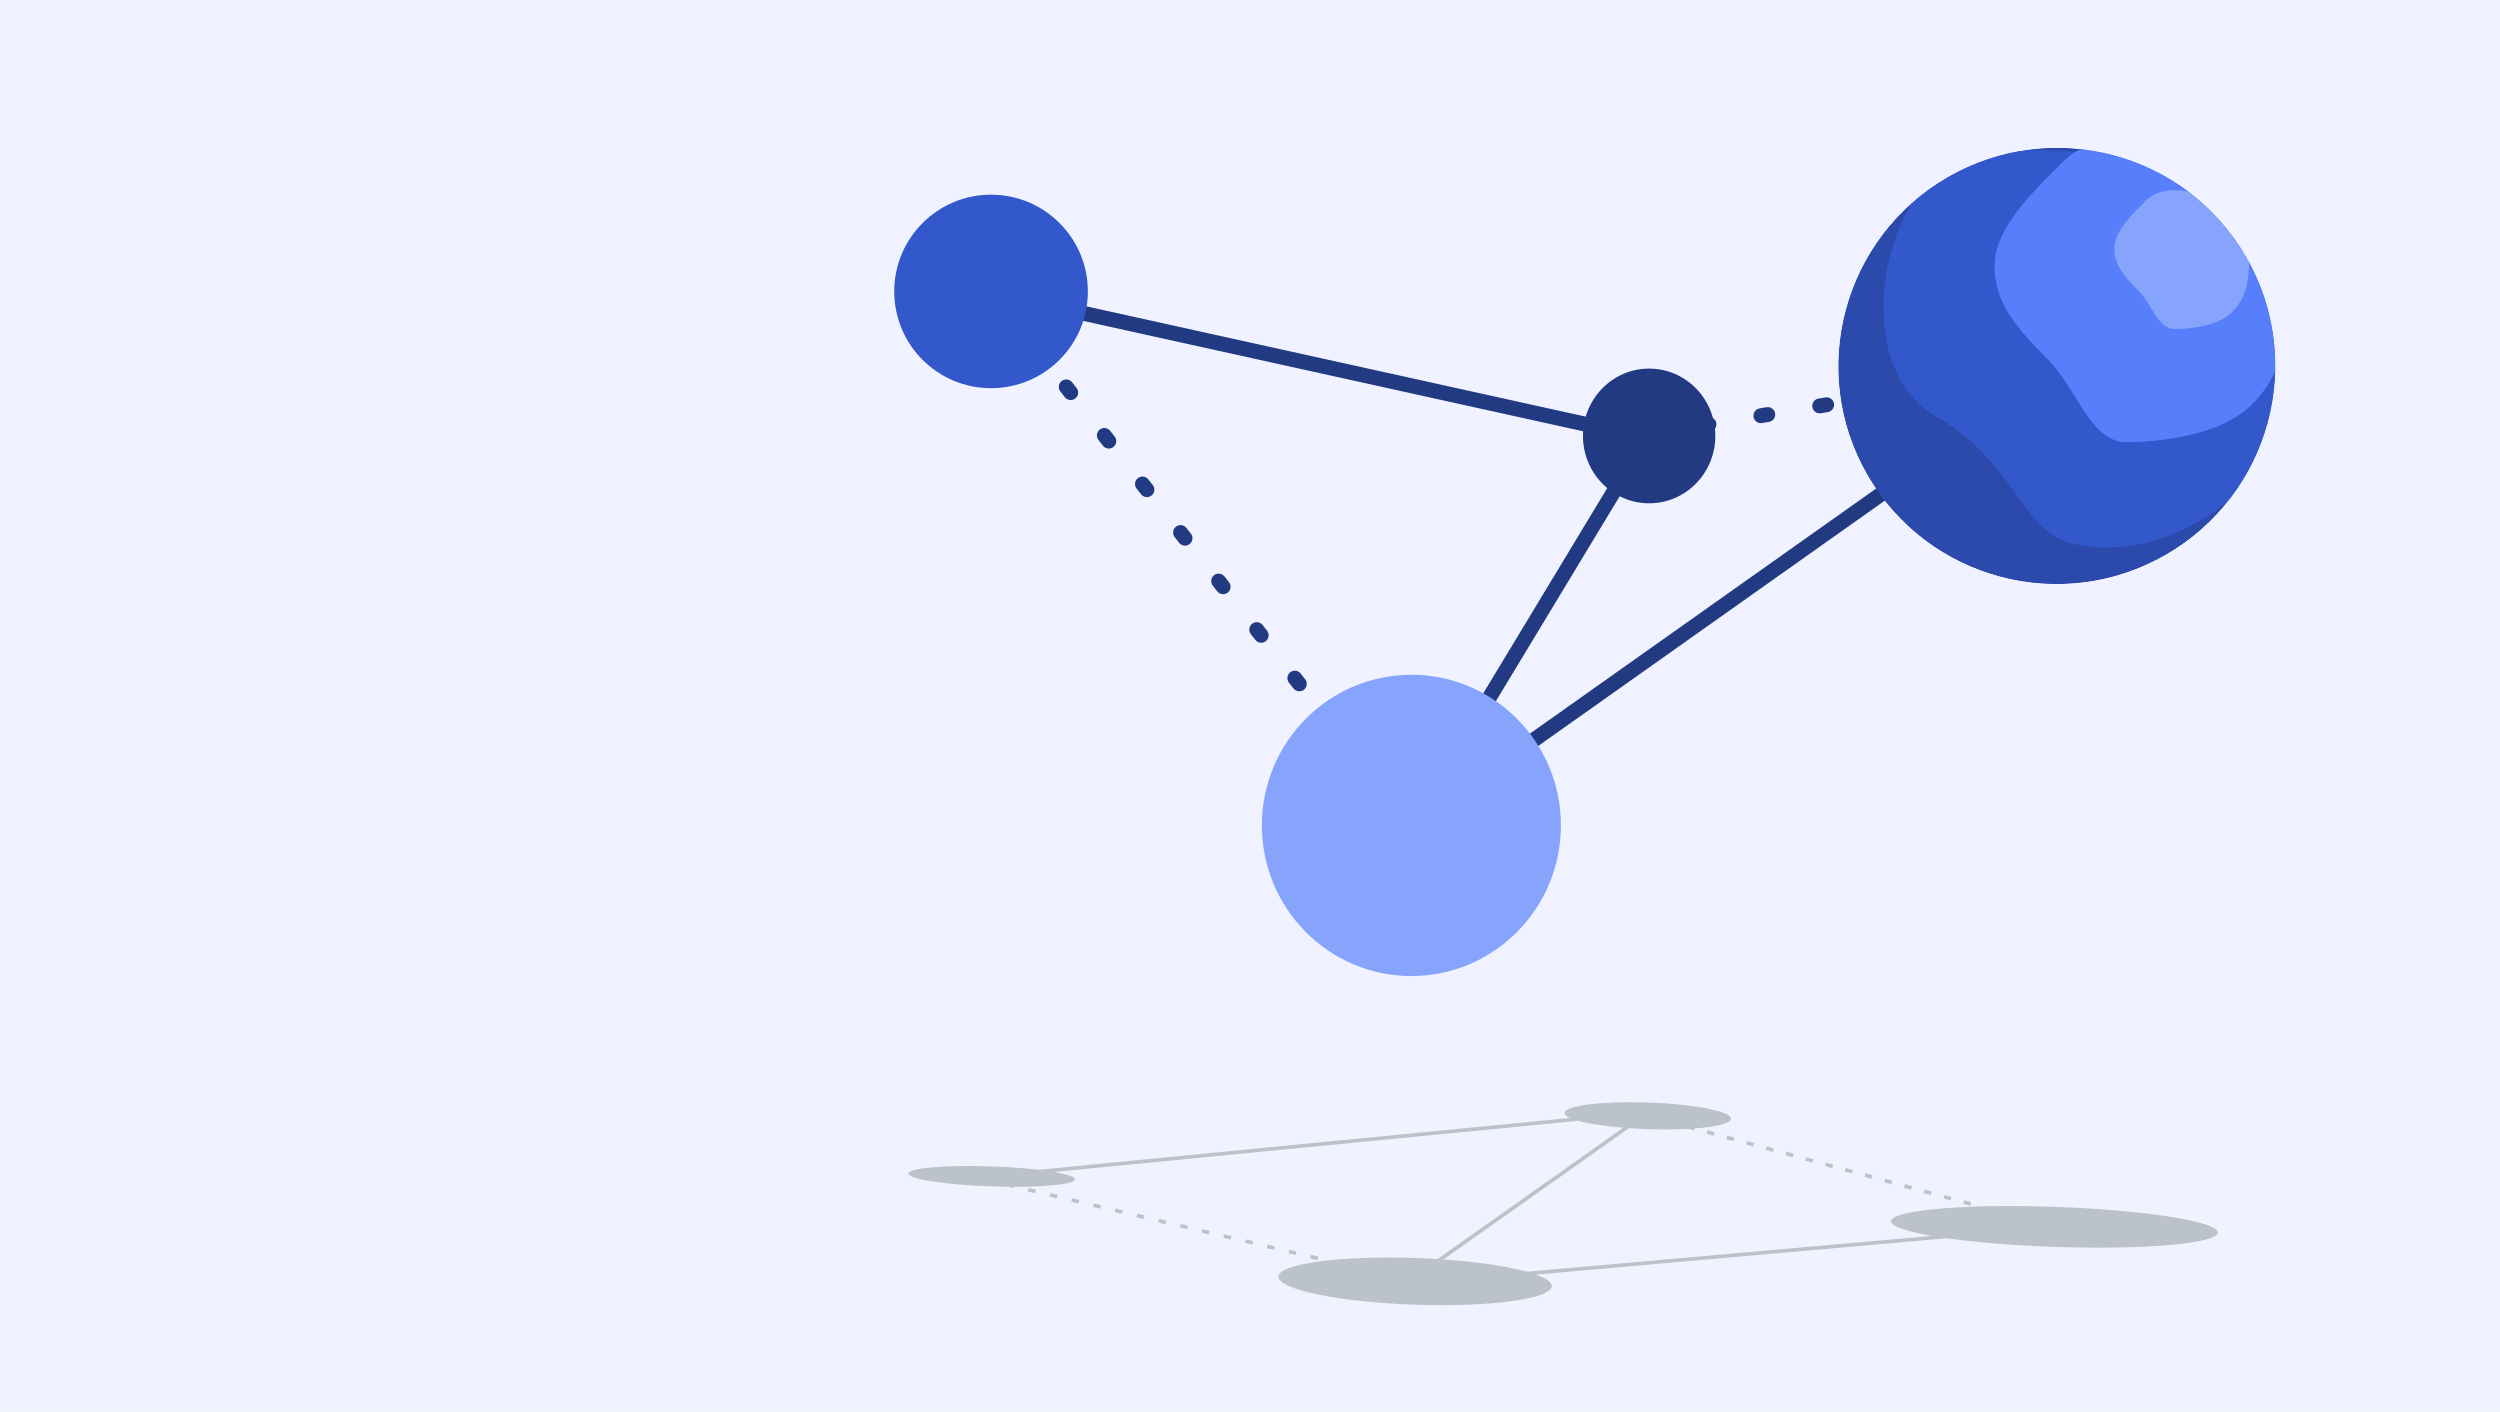
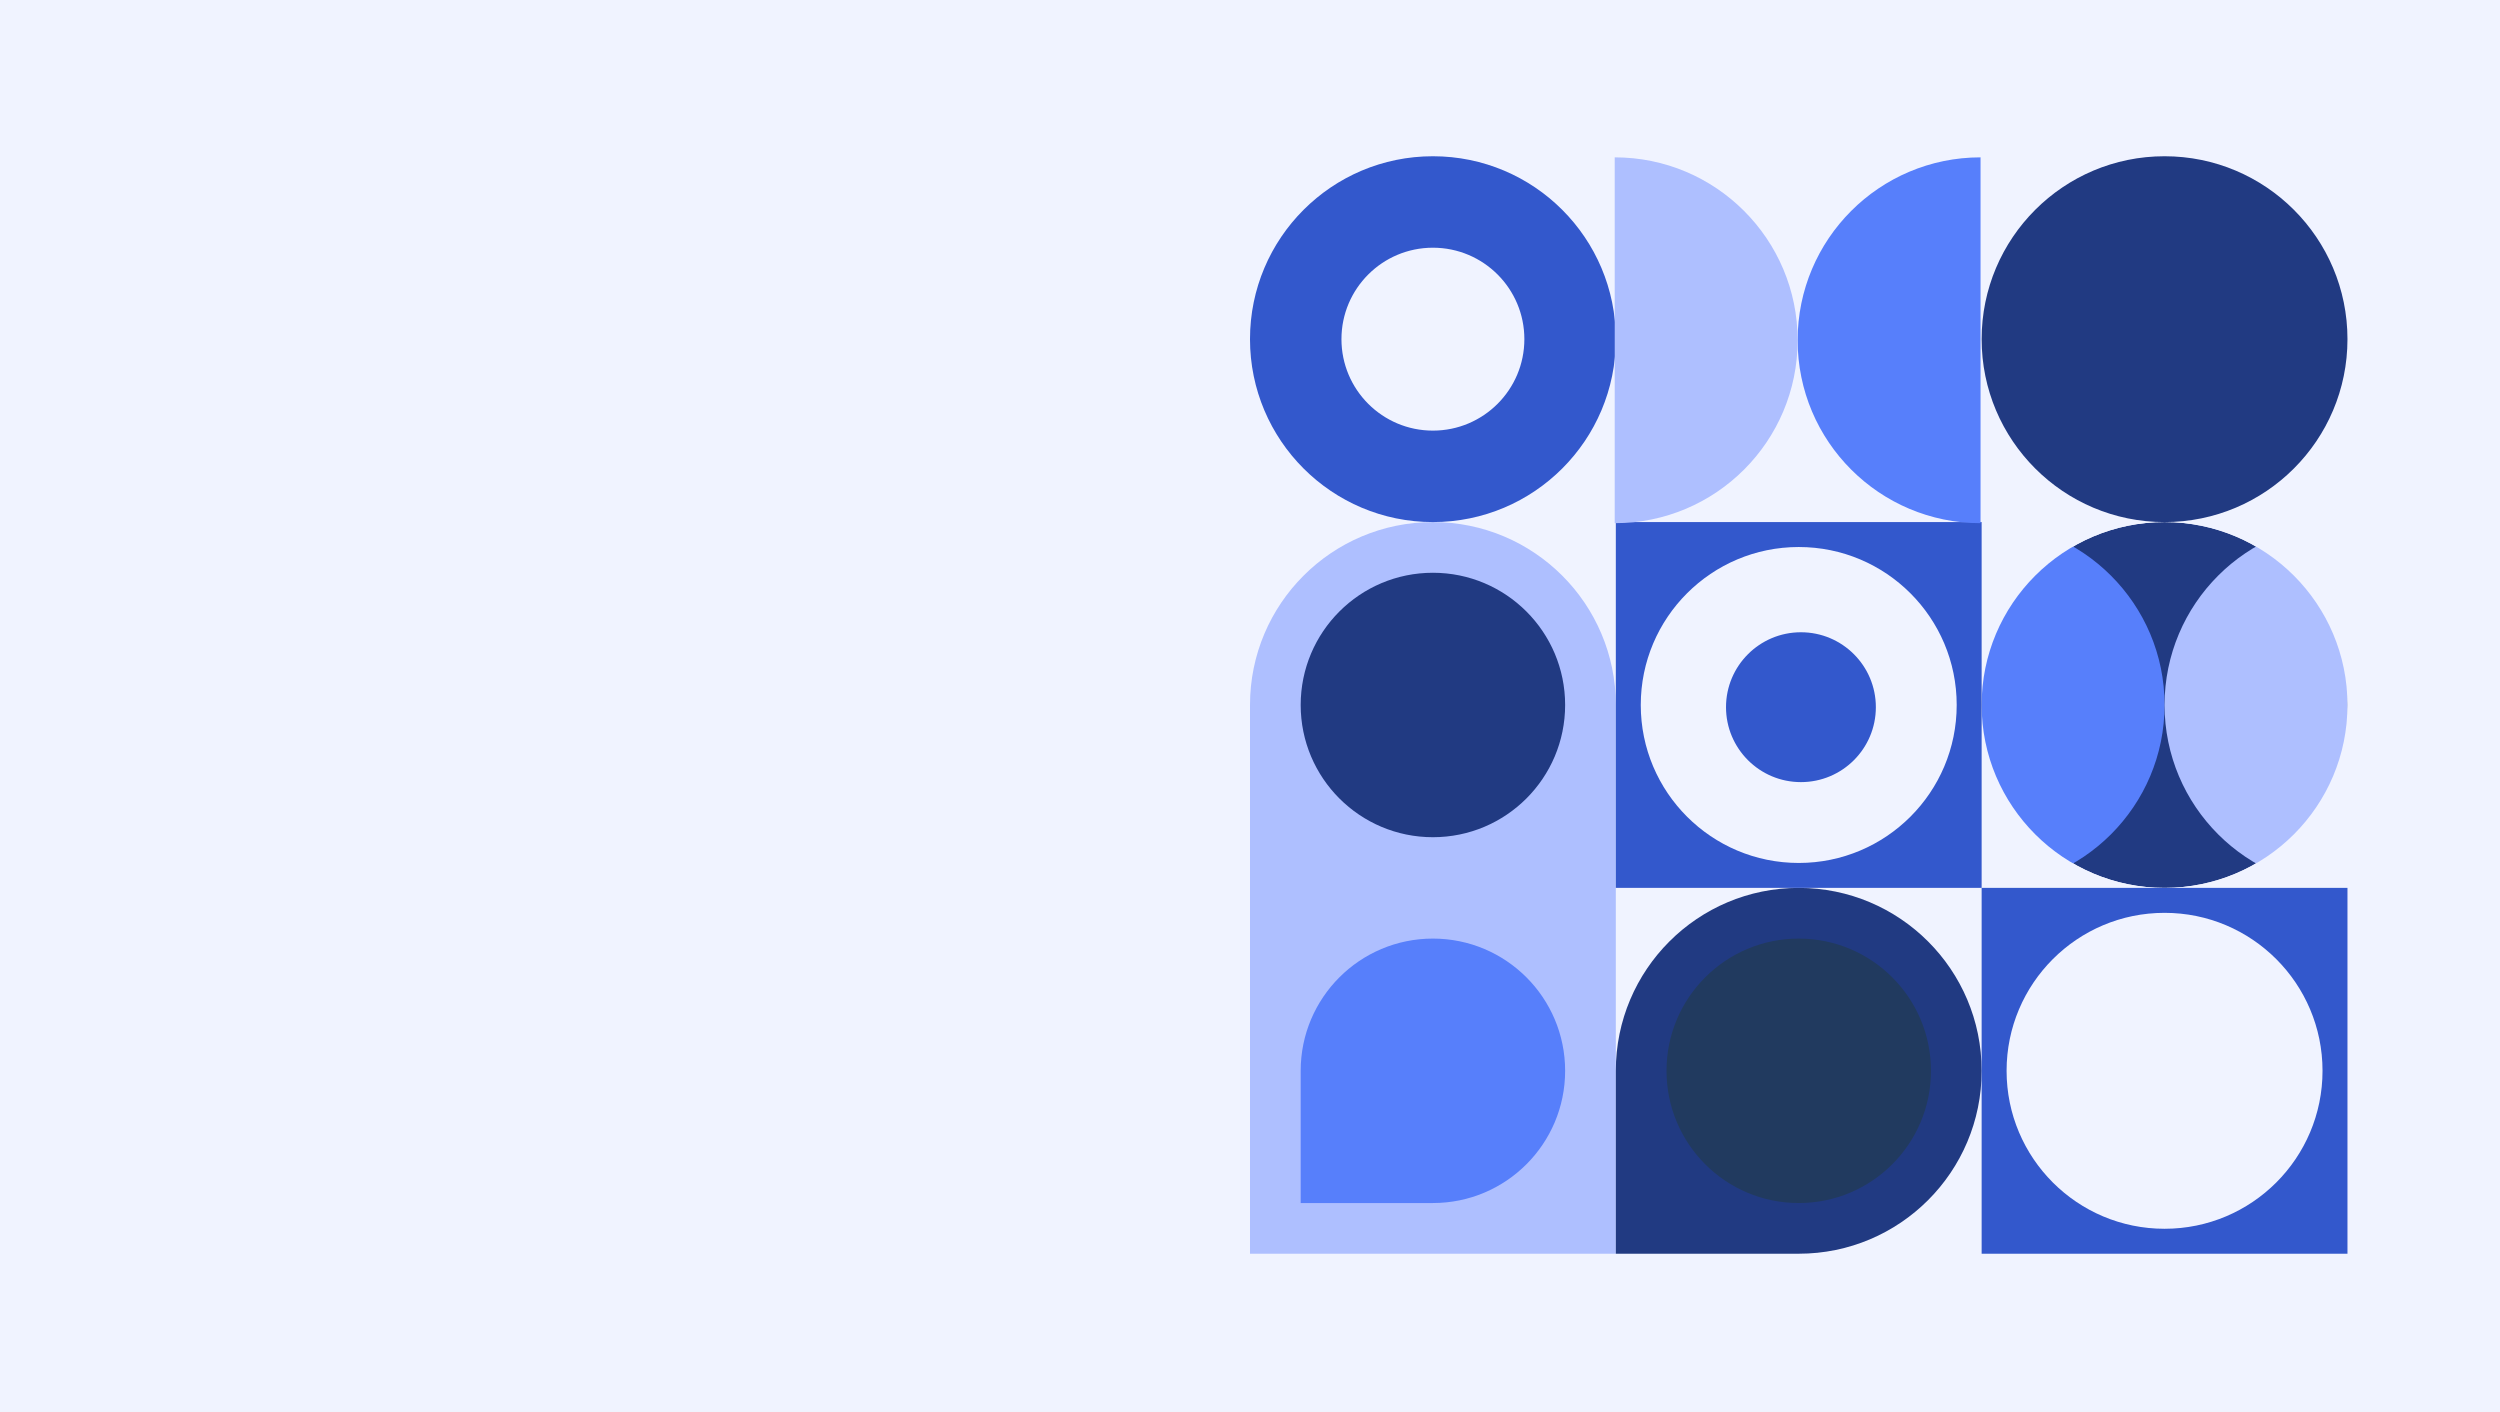
<svg xmlns="http://www.w3.org/2000/svg" width="1344" height="759" viewBox="0 0 1344 759" fill="none">
  <rect width="1344" height="759" fill="#F0F3FF" />
-   <path fill-rule="evenodd" clip-rule="evenodd" d="M531.458 161.281L531.502 161.337C532.717 162.885 534.847 163.294 536.526 162.4L878.797 237.984L757.433 438.864C756.61 438.889 755.787 439.168 755.089 439.716C753.352 441.08 753.049 443.594 754.413 445.332L755.617 446.867C756.942 448.555 759.352 448.889 761.081 447.658L1108.94 201.418L1108.28 200.481C1109.89 199.753 1110.88 198.008 1110.57 196.179C1110.21 194 1108.15 192.528 1105.97 192.891L1104.11 193.201C1102.07 193.541 1100.64 195.373 1100.77 197.396L772.102 430.055L888.683 237.092L888.67 237.085C890.341 236.384 891.375 234.605 891.064 232.74C890.701 230.561 888.641 229.089 886.461 229.452L884.601 229.761C883.866 229.884 883.211 230.2 882.679 230.649L535.694 154.023C534.292 153.069 532.379 153.082 530.974 154.185C529.236 155.549 528.933 158.064 530.297 159.801L531.299 161.078L531.264 161.238L531.458 161.281ZM550.253 178.747C551.99 177.383 554.505 177.686 555.869 179.424L558.279 182.494C559.643 184.232 559.34 186.746 557.602 188.11C555.864 189.474 553.35 189.171 551.986 187.433L549.576 184.363C548.212 182.625 548.515 180.111 550.253 178.747ZM570.736 204.844C572.474 203.48 574.988 203.783 576.352 205.521L578.762 208.591C580.126 210.329 579.823 212.843 578.086 214.207C576.348 215.571 573.833 215.268 572.469 213.53L570.059 210.46C568.695 208.722 568.998 206.208 570.736 204.844ZM591.22 230.941C592.958 229.577 595.472 229.88 596.836 231.618L599.246 234.688C600.61 236.426 600.307 238.94 598.569 240.304C596.831 241.668 594.317 241.365 592.953 239.627L590.543 236.557C589.179 234.819 589.482 232.305 591.22 230.941ZM611.704 257.038C613.441 255.674 615.956 255.977 617.32 257.714L619.73 260.785C621.094 262.522 620.791 265.037 619.053 266.401C617.315 267.765 614.801 267.462 613.437 265.724L611.027 262.654C609.663 260.916 609.966 258.402 611.704 257.038ZM632.187 283.134C633.925 281.771 636.439 282.074 637.803 283.811L640.213 286.882C641.577 288.619 641.274 291.134 639.537 292.498C637.799 293.862 635.284 293.559 633.92 291.821L631.51 288.751C630.146 287.013 630.449 284.498 632.187 283.134ZM652.671 309.231C654.409 307.867 656.923 308.17 658.287 309.908L660.697 312.978C662.061 314.716 661.758 317.231 660.02 318.595C658.282 319.959 655.768 319.656 654.404 317.918L651.994 314.848C650.63 313.11 650.933 310.595 652.671 309.231ZM673.155 335.328C674.892 333.964 677.407 334.267 678.771 336.005L681.181 339.075C682.545 340.813 682.242 343.328 680.504 344.691C678.766 346.055 676.252 345.752 674.888 344.015L672.478 340.944C671.114 339.207 671.417 336.692 673.155 335.328ZM693.638 361.425C695.376 360.061 697.891 360.364 699.255 362.102L701.664 365.172C703.028 366.91 702.725 369.424 700.988 370.788C699.25 372.152 696.735 371.849 695.371 370.112L692.962 367.041C691.598 365.304 691.901 362.789 693.638 361.425ZM714.122 387.522C715.86 386.158 718.374 386.461 719.738 388.199L722.148 391.269C723.512 393.007 723.209 395.521 721.471 396.885C719.733 398.249 717.219 397.946 715.855 396.208L713.445 393.138C712.081 391.4 712.384 388.886 714.122 387.522ZM734.606 413.619C736.343 412.255 738.858 412.558 740.222 414.296L742.632 417.366C743.996 419.104 743.693 421.618 741.955 422.982C740.217 424.346 737.703 424.043 736.339 422.305L733.929 419.235C732.565 417.497 732.868 414.983 734.606 413.619ZM1080.81 201.137C1081.17 203.316 1079.7 205.376 1077.52 205.739L1073.8 206.359C1071.62 206.722 1069.56 205.25 1069.2 203.071C1068.83 200.891 1070.31 198.831 1072.48 198.468L1076.21 197.848C1078.38 197.485 1080.44 198.957 1080.81 201.137ZM1049.18 206.404C1049.55 208.583 1048.07 210.644 1045.9 211.007L1042.18 211.626C1040 211.989 1037.94 210.517 1037.57 208.338C1037.21 206.159 1038.68 204.098 1040.86 203.735L1044.58 203.115C1046.76 202.752 1048.82 204.225 1049.18 206.404ZM1017.56 211.671C1017.92 213.85 1016.45 215.911 1014.27 216.274L1010.55 216.894C1008.37 217.257 1006.31 215.784 1005.95 213.605C1005.59 211.426 1007.06 209.365 1009.24 209.002L1012.96 208.383C1015.14 208.02 1017.2 209.492 1017.56 211.671ZM985.936 216.938C986.299 219.117 984.827 221.178 982.648 221.541L978.927 222.161C976.748 222.524 974.687 221.051 974.324 218.872C973.961 216.693 975.434 214.632 977.613 214.27L981.333 213.65C983.512 213.287 985.573 214.759 985.936 216.938ZM954.312 222.206C954.675 224.385 953.203 226.445 951.024 226.808L947.303 227.428C945.124 227.791 943.063 226.319 942.7 224.14C942.337 221.96 943.81 219.9 945.989 219.537L949.709 218.917C951.888 218.554 953.949 220.026 954.312 222.206ZM922.688 227.473C923.051 229.652 921.579 231.713 919.4 232.076L915.679 232.695C913.5 233.058 911.439 231.586 911.076 229.407C910.714 227.228 912.186 225.167 914.365 224.804L918.085 224.184C920.265 223.821 922.325 225.294 922.688 227.473Z" fill="#213A82" />
-   <path d="M532.784 208.688C504.039 208.688 480.737 185.4 480.737 156.674C480.737 127.947 504.039 104.659 532.784 104.659C561.529 104.659 584.832 127.947 584.832 156.674C584.832 185.4 561.529 208.688 532.784 208.688Z" fill="#3358CC" />
-   <path d="M886.577 270.578C866.929 270.578 851 254.365 851 234.365C851 214.366 866.929 198.153 886.577 198.153C906.226 198.153 922.154 214.366 922.154 234.365C922.154 254.365 906.226 270.578 886.577 270.578Z" fill="#213A82" />
-   <path d="M758.763 524.723C714.372 524.723 678.386 488.466 678.386 443.739C678.386 399.013 714.372 362.755 758.763 362.755C803.154 362.755 839.141 399.013 839.141 443.739C839.141 488.466 803.154 524.723 758.763 524.723Z" fill="#87A4FC" />
-   <mask id="mask0" mask-type="alpha" maskUnits="userSpaceOnUse" x="988" y="79" width="236" height="235">
-     <path d="M1047.13 95.273C990.95 127.687 971.649 199.388 1004.02 255.421C1036.4 311.455 1108.19 330.603 1164.37 298.189C1220.56 265.775 1239.86 194.075 1207.48 138.041C1175.11 82.008 1103.32 62.86 1047.13 95.273Z" fill="white" />
+   <path fill-rule="evenodd" clip-rule="evenodd" d="M868.666 674H671.999V379H868.666V674ZM868.666 379H674.212C673.474 379 672.736 379 671.999 379C671.999 324.692 716.025 280.667 770.333 280.667C824.641 280.667 868.666 324.692 868.666 379Z" fill="#AEBFFF" />
+   <path d="M1065.33 182.333C1065.33 128.025 1109.36 84 1163.67 84C1217.97 84 1262 128.025 1262 182.333C1262 236.641 1217.97 280.667 1163.67 280.667C1109.36 280.667 1065.33 236.641 1065.33 182.333Z" fill="#213A82" />
+   <path d="M699.247 379C699.247 339.741 731.073 307.916 770.332 307.916C809.59 307.916 841.416 339.741 841.416 379C841.416 418.259 809.59 450.085 770.332 450.085C731.073 450.085 699.247 418.259 699.247 379Z" fill="#213A82" />
+   <path fill-rule="evenodd" clip-rule="evenodd" d="M868.667 575.667C868.667 521.359 912.693 477.334 967.001 477.334C1021.31 477.334 1065.33 521.359 1065.33 575.667C1065.33 629.975 1021.31 674 967.001 674C950.702 674 917.924 674 868.667 674C868.667 628.351 868.667 595.574 868.667 575.667Z" fill="#213A82" />
+   <path fill-rule="evenodd" clip-rule="evenodd" d="M699.247 575.667C699.247 536.408 731.073 504.583 770.332 504.583C809.59 504.583 841.416 536.408 841.416 575.667C841.416 614.926 809.59 646.751 770.332 646.751C758.549 646.751 734.855 646.751 699.247 646.751C699.247 613.752 699.247 590.057 699.247 575.667Z" fill="#577FFB" />
+   <mask id="mask0" mask-type="alpha" maskUnits="userSpaceOnUse" x="1065" y="280" width="198" height="198">
+     <path d="M1065.33 379C1065.33 433.308 1109.36 477.334 1163.67 477.334C1217.97 477.334 1262 433.308 1262 379C1262 324.692 1217.97 280.667 1163.67 280.667C1109.36 280.667 1065.33 324.692 1065.33 379Z" fill="white" />
  </mask>
  <g mask="url(#mask0)">
-     <path d="M1047.14 95.275C990.951 127.69 971.649 199.39 1004.02 255.423C1036.4 311.456 1108.19 330.602 1164.37 298.187C1220.56 265.773 1239.86 194.072 1207.48 138.04C1175.11 82.007 1103.32 62.861 1047.14 95.275Z" fill="#2B4AAB" />
+     <path d="M1065.33 379C1065.33 324.692 1109.36 280.667 1163.67 280.667C1217.97 280.667 1262 324.692 1262 379C1262 433.308 1217.97 477.334 1163.67 477.334C1109.36 477.334 1065.33 433.308 1065.33 379Z" fill="#213A82" />
+     <path fill-rule="evenodd" clip-rule="evenodd" d="M1163.67 379C1163.67 433.308 1119.64 477.334 1065.33 477.334C1065.33 403.296 1065.33 339.629 1065.33 280.667C1119.64 280.667 1163.67 324.692 1163.67 379Z" fill="#577FFB" />
+     <path fill-rule="evenodd" clip-rule="evenodd" d="M1163.67 379C1163.67 324.692 1207.69 280.667 1262 280.667C1262 354.705 1262 418.372 1262 477.334C1207.69 477.334 1163.67 433.308 1163.67 379Z" fill="#AEBFFF" />
  </g>
-   <mask id="mask1" mask-type="alpha" maskUnits="userSpaceOnUse" x="988" y="79" width="236" height="235">
-     <path d="M1047.13 95.273C990.95 127.687 971.649 199.388 1004.02 255.421C1036.4 311.455 1108.19 330.603 1164.37 298.189C1220.56 265.775 1239.86 194.075 1207.48 138.041C1175.11 82.008 1103.32 62.86 1047.13 95.273Z" fill="white" />
-   </mask>
-   <g mask="url(#mask1)">
-     <path d="M1047.14 95.275C990.951 127.69 971.649 199.39 1004.02 255.423C1036.4 311.456 1108.19 330.602 1164.37 298.187C1220.56 265.773 1239.86 194.072 1207.48 138.04C1175.11 82.007 1103.32 62.861 1047.14 95.275Z" fill="#2B4AAB" />
-     <path fill-rule="evenodd" clip-rule="evenodd" d="M1217.02 149.849C1190.74 93.007 1153.85 88.07 1152.98 87.866C1127.44 81.9 1072.73 72.855 1041.67 94.389C1010.61 115.924 995.876 198.578 1041.43 224.341C1082.6 247.623 1086.65 285.072 1113.11 291.943C1139.57 298.815 1172.56 291.062 1199.66 267.708C1226.76 244.353 1243.31 206.691 1217.02 149.849Z" fill="#3358CC" />
-     <path fill-rule="evenodd" clip-rule="evenodd" d="M1198.36 96.636C1234.44 126.617 1230.79 154.299 1230.76 154.971C1230.08 174.623 1229.38 201.741 1207.67 220.108C1185.95 238.474 1142.63 237.794 1141.7 237.715C1123.37 236.164 1115.97 208.238 1101.05 193.328C1085.02 177.308 1072.05 163.253 1072.26 142.754C1072.46 122.255 1093.82 102.173 1109.47 86.546C1124.72 71.31 1162.29 66.654 1198.36 96.636Z" fill="#577FFB" />
-     <path fill-rule="evenodd" clip-rule="evenodd" d="M1194.45 112.324C1210.98 126.058 1209.31 138.738 1209.29 139.046C1208.98 148.048 1208.66 160.47 1198.72 168.883C1188.77 177.296 1168.92 176.984 1168.5 176.948C1160.1 176.238 1156.71 163.446 1149.88 156.616C1142.53 149.278 1136.59 142.84 1136.69 133.45C1136.78 124.06 1146.57 114.861 1153.73 107.703C1160.72 100.724 1177.93 98.591 1194.45 112.324Z" fill="#87A4FC" />
-   </g>
-   <path d="M761.182 676.808C781.451 677.515 799.74 679.559 812.921 682.287C819.515 683.652 824.808 685.184 828.425 686.794C830.236 687.6 831.598 688.413 832.493 689.215C833.393 690.021 833.754 690.754 833.731 691.407C833.709 692.061 833.297 692.766 832.343 693.507C831.395 694.245 829.979 694.961 828.116 695.639C824.395 696.993 819.009 698.152 812.335 699.054C798.996 700.857 780.609 701.621 760.34 700.913C740.071 700.206 721.782 698.162 708.601 695.434C702.007 694.069 696.715 692.537 693.097 690.927C691.286 690.121 689.924 689.308 689.029 688.506C688.13 687.7 687.768 686.968 687.791 686.314C687.814 685.66 688.225 684.955 689.179 684.214C690.128 683.476 691.544 682.76 693.406 682.082C697.127 680.728 702.513 679.569 709.187 678.667C722.526 676.864 740.913 676.1 761.182 676.808ZM1104.82 649.302C1129.06 650.147 1150.94 652.116 1166.74 654.614C1174.64 655.863 1181 657.242 1185.36 658.672C1187.54 659.388 1189.2 660.108 1190.29 660.815C1191.42 661.545 1191.79 662.154 1191.77 662.608C1191.75 663.062 1191.35 663.644 1190.17 664.294C1189.03 664.923 1187.33 665.526 1185.1 666.088C1180.65 667.21 1174.21 668.142 1166.24 668.838C1150.31 670.228 1128.34 670.666 1104.11 669.821C1079.87 668.975 1057.99 667.006 1042.19 664.508C1034.29 663.259 1027.93 661.88 1023.57 660.451C1021.38 659.734 1019.73 659.014 1018.64 658.308C1017.51 657.578 1017.14 656.968 1017.16 656.514C1017.17 656.061 1017.58 655.478 1018.76 654.828C1019.9 654.2 1021.6 653.597 1023.83 653.034C1028.28 651.912 1034.72 650.98 1042.69 650.285C1058.62 648.894 1080.59 648.456 1104.82 649.302ZM533.254 627.559C545.611 627.991 556.769 628.982 564.817 630.235C568.844 630.862 572.074 631.551 574.281 632.262C575.389 632.618 576.21 632.972 576.742 633.309C577.313 633.671 577.385 633.908 577.382 633.985C577.38 634.063 577.291 634.294 576.696 634.615C576.142 634.915 575.298 635.21 574.169 635.488C571.917 636.044 568.647 636.506 564.586 636.851C556.47 637.539 545.27 637.75 532.913 637.319C520.555 636.888 509.397 635.896 501.35 634.644C497.322 634.017 494.092 633.328 491.885 632.617C490.778 632.26 489.956 631.907 489.425 631.57C488.854 631.207 488.781 630.971 488.784 630.893C488.787 630.816 488.876 630.585 489.47 630.263C490.024 629.964 490.868 629.669 491.998 629.39C494.249 628.835 497.52 628.373 501.581 628.028C509.696 627.34 520.896 627.128 533.254 627.559ZM930.171 601.412C930.162 601.678 929.983 602.022 929.432 602.427C928.89 602.826 928.065 603.223 926.959 603.602C924.753 604.36 921.545 605.01 917.553 605.517C909.577 606.53 898.562 606.958 886.378 606.564L885.639 606.539C885.639 606.539 885.638 606.539 885.638 606.539C873.286 606.108 862.142 604.916 854.114 603.342C850.095 602.554 846.88 601.674 844.689 600.756C843.591 600.296 842.779 599.838 842.255 599.397C841.721 598.949 841.564 598.588 841.573 598.32C841.582 598.055 841.761 597.71 842.312 597.305C842.854 596.906 843.679 596.51 844.785 596.13C846.991 595.373 850.199 594.722 854.191 594.215C862.167 593.203 873.182 592.775 885.365 593.168C885.365 593.168 885.366 593.168 885.366 593.168L886.105 593.193C886.105 593.193 886.105 593.193 886.106 593.193C898.458 593.624 909.602 594.816 917.631 596.39C921.649 597.178 924.864 598.058 927.055 598.976C928.153 599.436 928.965 599.894 929.49 600.335C930.023 600.783 930.181 601.144 930.171 601.412Z" fill="#BBC3C9" stroke="#BBC3C9" />
-   <path fill-rule="evenodd" clip-rule="evenodd" d="M884.607 598.025L532.187 632.407L884.607 598.025ZM755.323 690.465L1104.46 659.56Z" fill="#BBC3C9" />
-   <path d="M755.323 690.465L1104.46 659.56M884.607 598.025L532.187 632.407L884.607 598.025Z" stroke="#BBC3C9" stroke-width="2" />
-   <path d="M755.324 690.462L885.931 598.075" stroke="#BBC3C9" stroke-width="2" />
-   <path d="M885.869 599.868L1104.46 659.573" stroke="#BBC3C9" stroke-width="2" stroke-dasharray="4 7" />
-   <path d="M529.436 634.093L760.762 688.857" stroke="#BBC3C9" stroke-width="2" stroke-dasharray="4 8" />
+   <path d="M927.903 380.185C927.903 357.938 945.937 339.904 968.184 339.904C990.43 339.904 1008.46 357.938 1008.46 380.185C1008.46 402.432 990.43 420.466 968.184 420.466C945.937 420.466 927.903 402.432 927.903 380.185Z" fill="#3358CC" />
+   <path fill-rule="evenodd" clip-rule="evenodd" d="M1065.33 477.334H868.667V280.667H1065.33V477.334ZM1051.92 379C1051.92 332.098 1013.9 294.076 967.001 294.076C920.098 294.076 882.076 332.098 882.076 379C882.076 425.903 920.098 463.925 967.001 463.925C1013.9 463.925 1051.92 425.903 1051.92 379Z" fill="#3358CC" />
+   <path fill-rule="evenodd" clip-rule="evenodd" d="M1262 674.001H1065.33V477.334H1262V674.001ZM1248.59 575.667C1248.59 528.765 1210.57 490.743 1163.67 490.743C1116.76 490.743 1078.74 528.765 1078.74 575.667C1078.74 622.57 1116.76 660.591 1163.67 660.591C1210.57 660.591 1248.59 622.57 1248.59 575.667Z" fill="#3358CC" />
+   <path fill-rule="evenodd" clip-rule="evenodd" d="M868.666 182.333C868.666 236.641 824.641 280.667 770.333 280.667C716.025 280.667 671.999 236.641 671.999 182.333C671.999 128.025 716.025 84 770.333 84C824.641 84 868.666 128.025 868.666 182.333ZM819.499 182.333C819.499 155.179 797.487 133.167 770.333 133.167C743.179 133.167 721.166 155.179 721.166 182.333C721.166 209.487 743.179 231.5 770.333 231.5C797.487 231.5 819.499 209.487 819.499 182.333Z" fill="#3358CC" />
+   <path fill-rule="evenodd" clip-rule="evenodd" d="M966.407 182.926C966.407 128.618 1010.43 84.592 1064.74 84.592C1064.74 158.631 1064.74 222.297 1064.74 281.259C1010.43 281.259 966.407 237.234 966.407 182.926Z" fill="#577FFB" />
+   <path fill-rule="evenodd" clip-rule="evenodd" d="M966.408 182.926C966.408 237.234 922.382 281.259 868.074 281.259C868.074 207.221 868.074 143.554 868.074 84.592C922.382 84.592 966.408 128.618 966.408 182.926Z" fill="#AEBFFF" />
+   <path d="M895.917 575.667C895.917 536.408 927.743 504.583 967.002 504.583C1006.26 504.583 1038.09 536.408 1038.09 575.667C1038.09 614.926 1006.26 646.751 967.002 646.751C927.743 646.751 895.917 614.926 895.917 575.667Z" fill="#213A5F" />
</svg>
